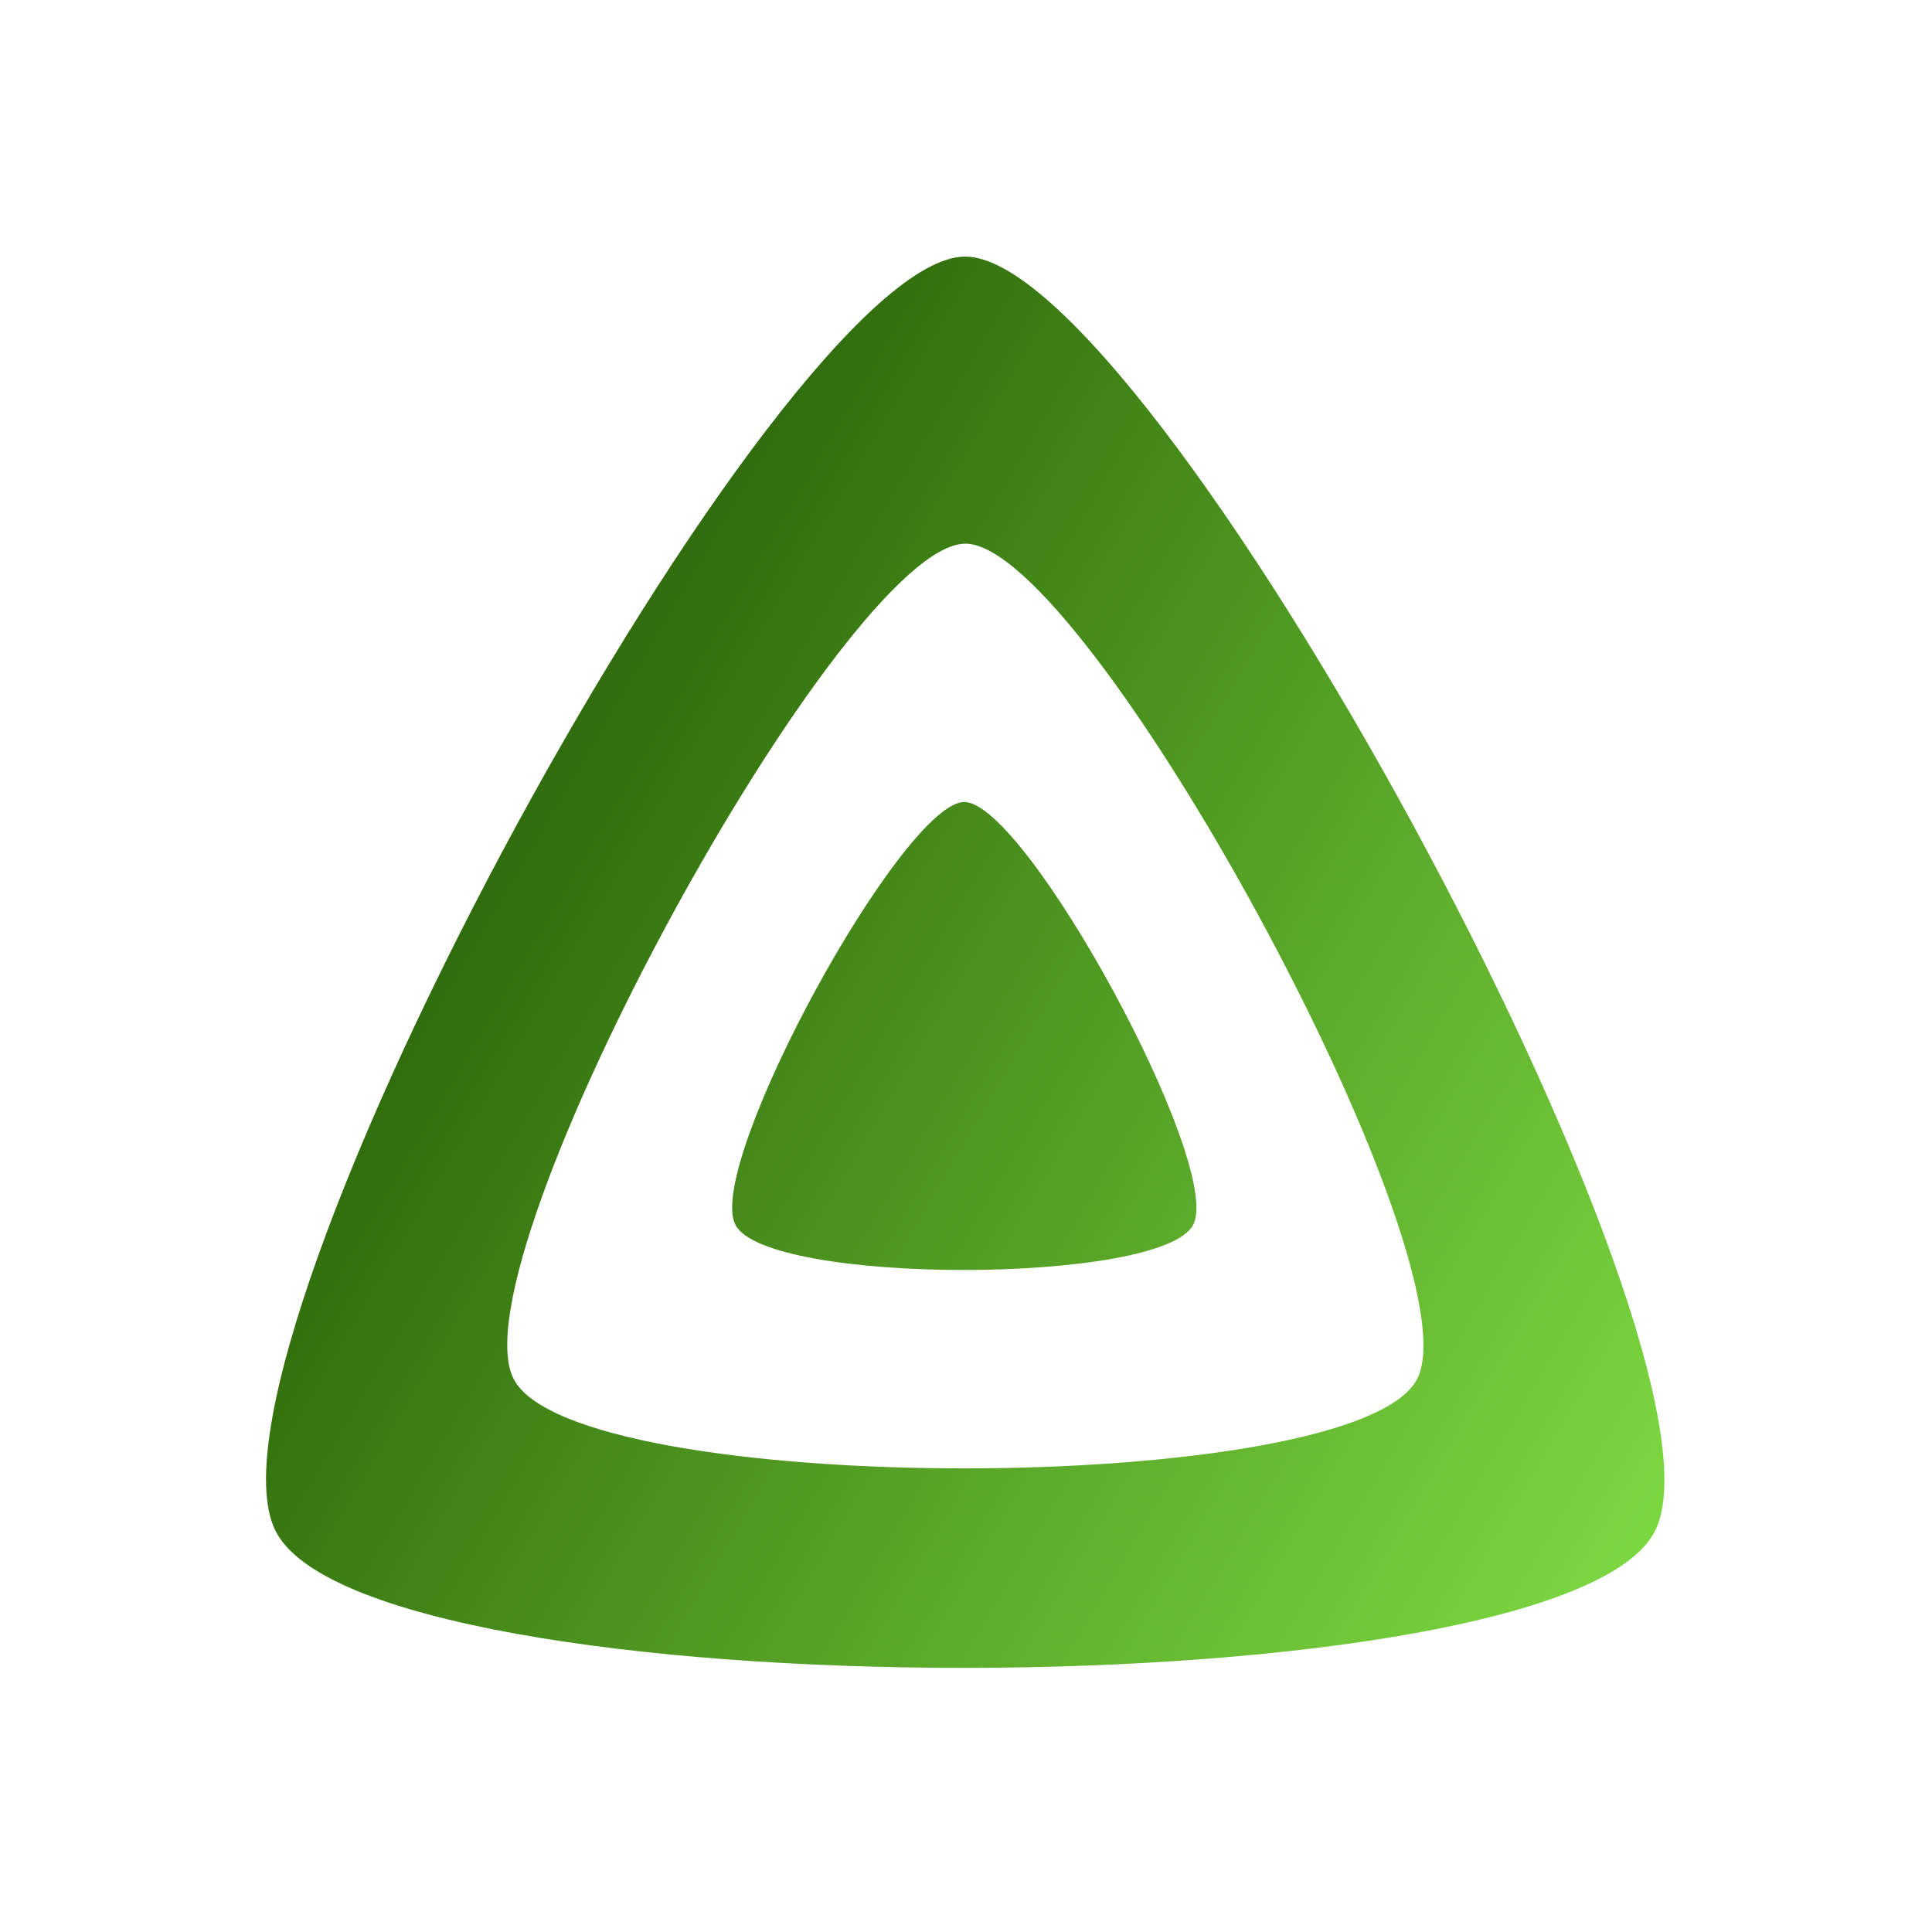
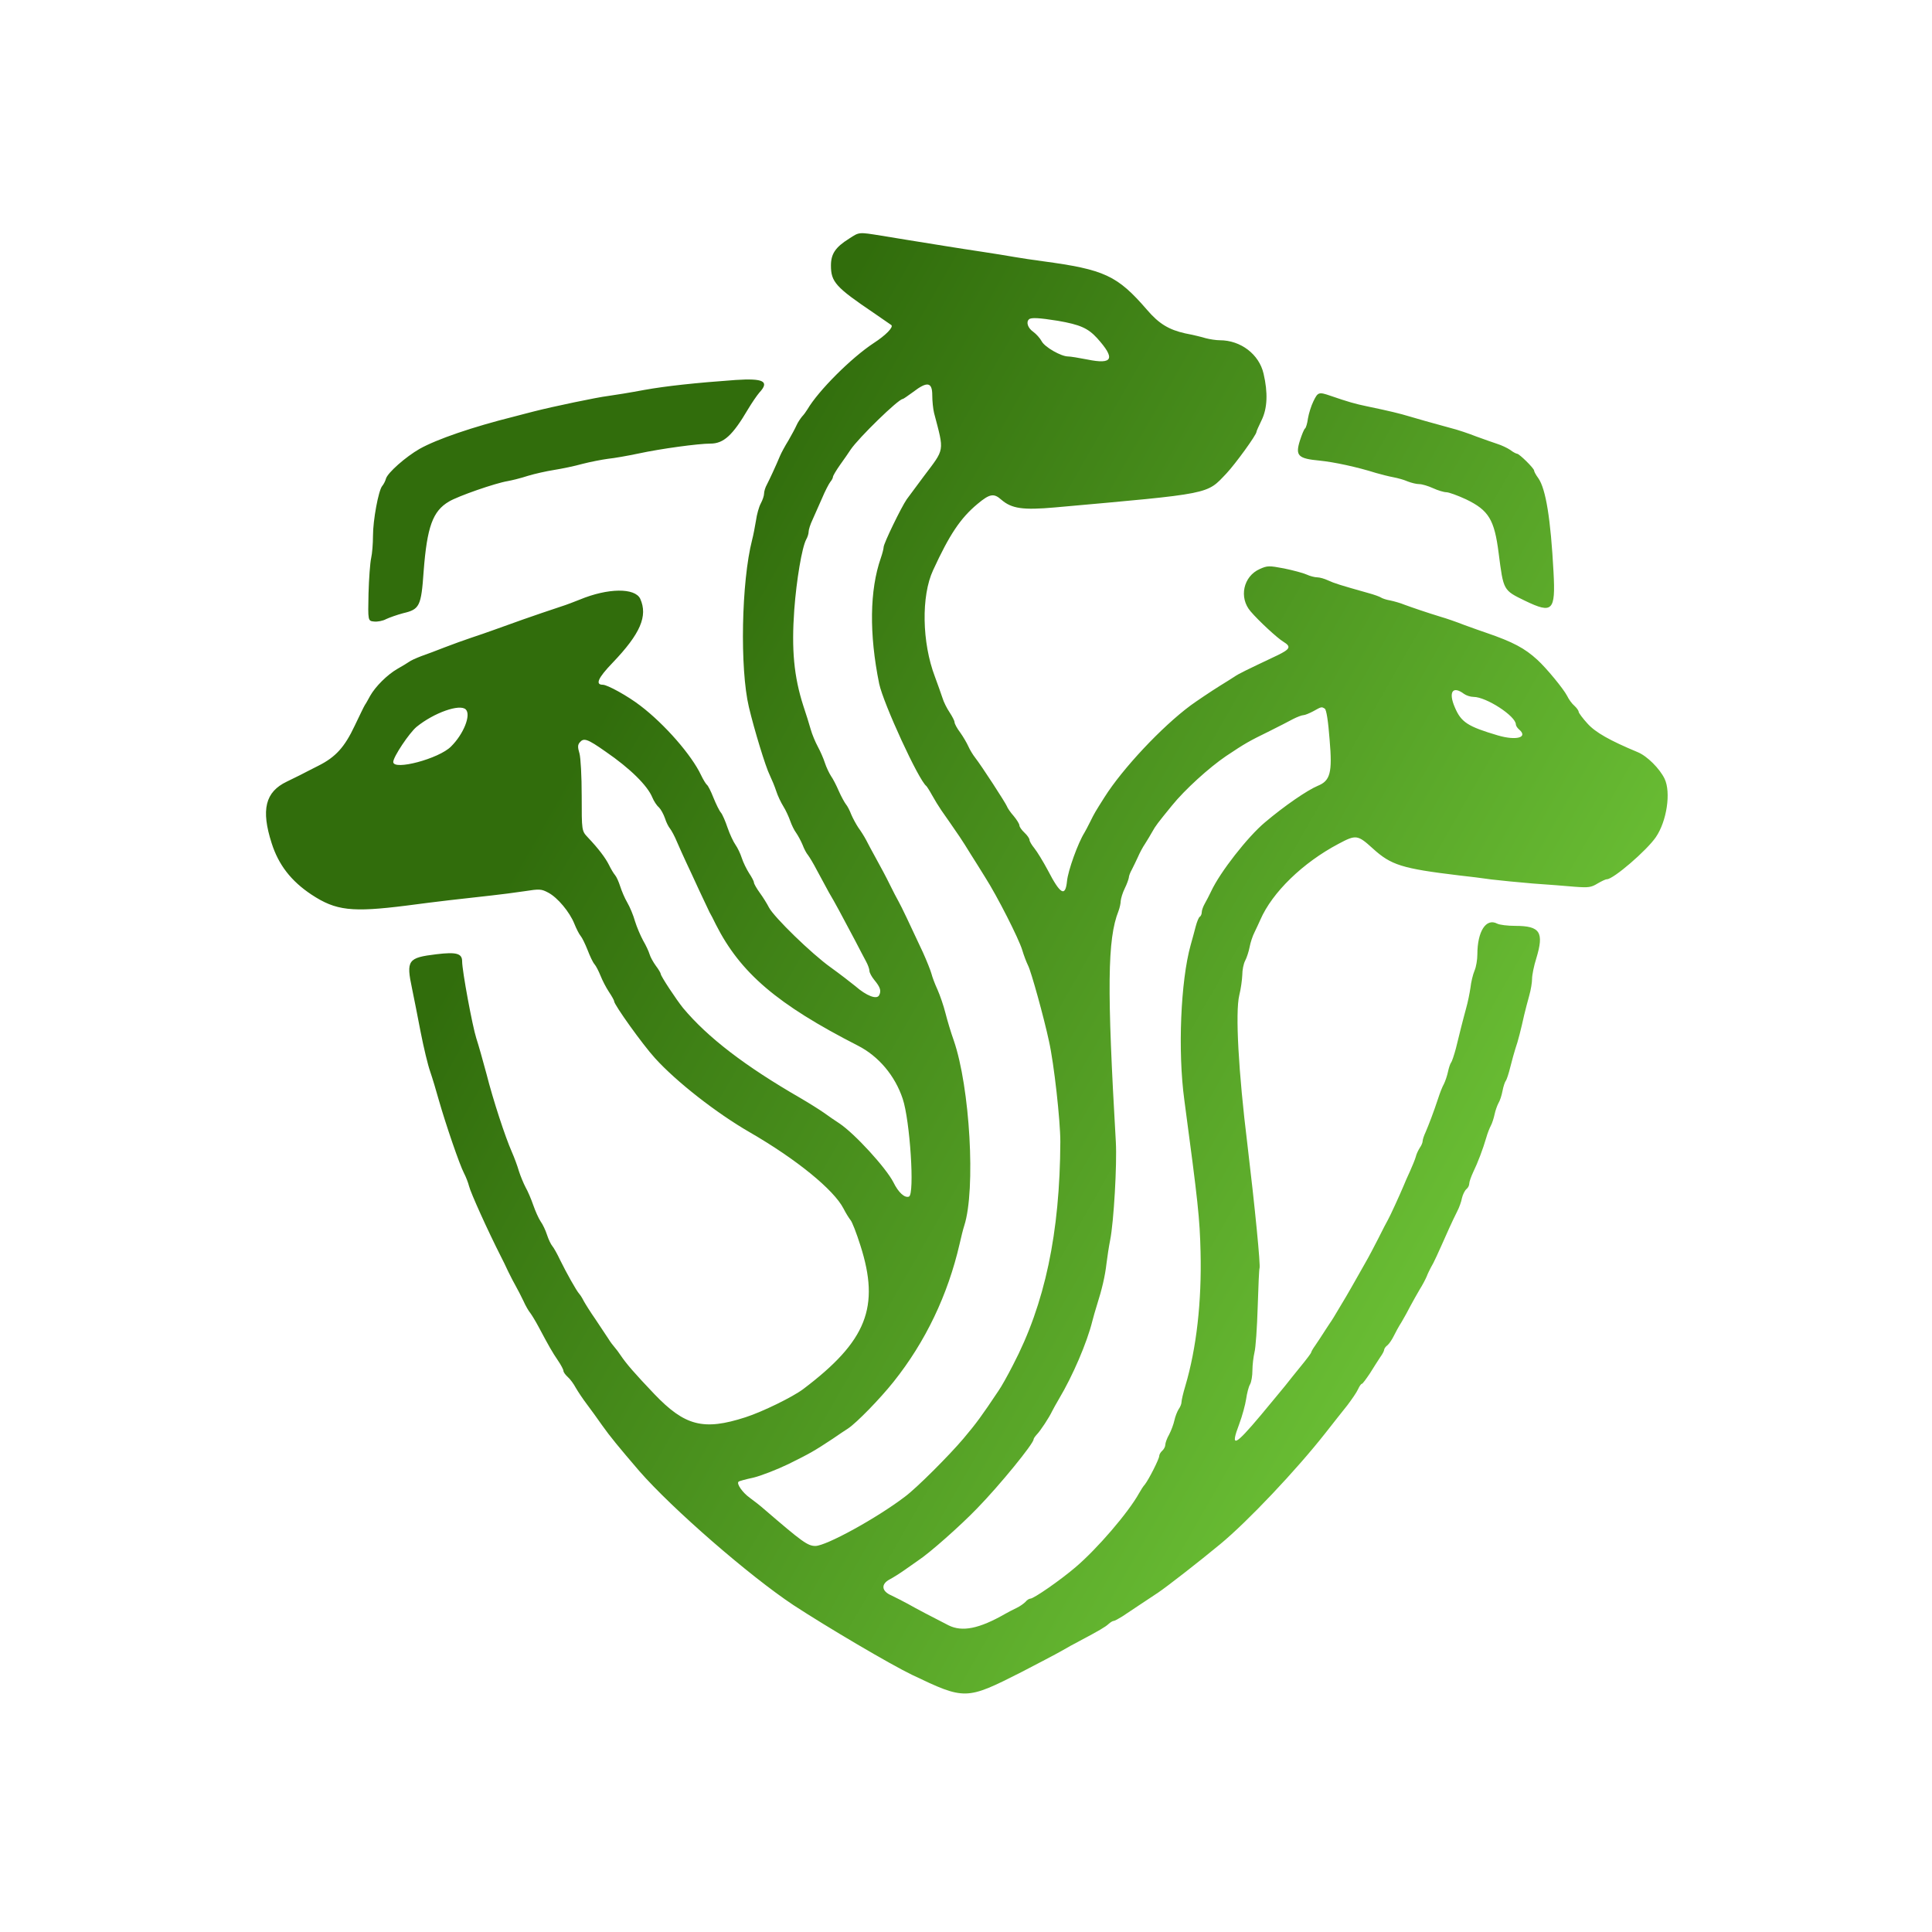
<svg xmlns="http://www.w3.org/2000/svg" width="1024px" height="1024px" viewBox="0 0 1024 1024" version="1.1">
  <defs>
    <linearGradient x1="19.253%" y1="40.826%" x2="100.659%" y2="88.697%" id="glyph-gradient">
      <stop stop-color="#316D0C" offset="0%" />
      <stop stop-color="#7CD841" offset="100%" />
    </linearGradient>
  </defs>
-   <path d="M511.582,136 C609.712,136 924.915,714.817 877.299,811.251 C829.684,907.686 194.101,908.811 145.96,811.251 C97.819,713.692 413.548,136 511.582,136 Z M511.678,288.156 C447.42,288.156 240.555,666.678 272.102,730.598 C303.649,794.518 720.072,793.811 751.269,730.598 C782.466,667.369 575.935,288.156 511.678,288.156 Z M511.11,425.091 C543.724,425.107 648.323,617.009 632.518,648.998 C616.713,680.987 405.682,681.341 389.701,648.998 C373.721,616.656 478.543,425.091 511.11,425.091 Z" fill="url(#glyph-gradient)" />
+   <path d="M449.97,126.53C442.78,131.04 440.42,134.59 440.42,140.71C440.42,149.41 442.89,152.20 463.08,165.84C468.02,169.28 472.21,172.18 472.42,172.29C473.71,173.36 469.41,177.76 463.08,181.84C451.16,189.68 433.76,207.08 427.96,216.96C427.31,218.04 426.02,219.86 425.06,220.83C424.20,221.91 422.80,223.95 422.16,225.45C421.51,226.95 419.58,230.50 417.86,233.50C416.04,236.40 414.10,240.06 413.46,241.56C411.31,246.72 407.98,253.91 406.48,256.81C405.62,258.31 404.97,260.46 404.97,261.64C404.97,262.72 404.22,264.97 403.25,266.80C402.29,268.52 401.11,272.71 400.68,275.93C400.14,279.15 399.28,283.77 398.64,286.13C392.94,308.36 392.08,354.23 396.92,374.74C399.71,386.55 405.83,406.64 407.98,410.83C409.05,413.08 410.67,416.95 411.42,419.31C412.17,421.67 413.89,425.33 415.18,427.37C416.47,429.41 418.08,432.95 418.83,435.10C419.58,437.25 420.98,440.15 422.05,441.54C423.02,442.94 424.52,445.73 425.38,447.77C426.13,449.81 427.42,452.28 428.28,453.25C429.03,454.22 431.18,457.76 433.01,461.31C434.83,464.74 437.73,470.01 439.34,473.01C442.67,478.60 445.79,484.50 453.09,498.25C455.35,502.66 458.03,507.70 459.00,509.53C459.96,511.25 460.82,513.61 460.82,514.58C460.82,515.54 462.00,517.69 463.40,519.41C466.62,523.28 467.16,525.21 465.98,527.47C464.80,529.94 459.32,527.90 453.30,522.63C451.05,520.81 445.25,516.30 440.31,512.75C430.21,505.56 410.24,486.12 407.55,480.96C406.58,479.03 404.44,475.59 402.72,473.23C401.00,470.86 399.60,468.39 399.60,467.75C399.60,467.11 398.42,464.85 397.03,462.81C395.74,460.77 393.91,457.12 393.16,454.75C392.41,452.39 390.90,449.28 389.83,447.77C388.76,446.27 386.82,442.19 385.64,438.75C384.46,435.21 382.85,431.56 382.10,430.70C381.24,429.73 379.52,426.19 378.12,422.75C376.83,419.42 375.22,416.30 374.69,415.98C374.15,415.55 372.75,413.30 371.57,410.83C366.63,400.30 352.35,383.87 339.35,373.99C332.80,368.94 321.95,362.93 319.48,362.93C315.40,362.93 316.90,359.38 324.64,351.33C339.46,335.86 343.43,326.52 339.35,317.39C336.56,311.48 322.27,311.59 307.24,317.82C304.55,318.89 300.15,320.61 297.36,321.47C294.46,322.43 289.94,323.94 287.15,324.90C282.32,326.52 274.05,329.42 261.59,333.93C258.69,335.00 253.32,336.83 249.78,338.01C246.23,339.19 240.00,341.44 235.81,343.06C231.73,344.67 226.04,346.81 223.25,347.78C220.46,348.86 217.56,350.14 216.80,350.79C216.05,351.33 213.26,353.04 210.57,354.55C205.20,357.66 198.97,363.89 196.18,368.83C195.22,370.55 194.03,372.81 193.39,373.67C192.85,374.52 190.49,379.47 188.02,384.62C182.65,396.01 177.92,401.27 168.69,405.89C164.82,407.82 160.52,410.07 159.02,410.83C157.52,411.58 154.40,413.08 152.04,414.26C140.55,419.74 138.29,429.19 143.98,446.91C147.64,458.41 154.30,467.00 165.14,474.19C178.03,482.68 186.41,483.65 215.41,479.99C232.38,477.74 243.87,476.45 260.52,474.62C265.24,474.09 273.08,473.12 277.92,472.37C286.08,471.08 286.94,471.19 290.59,473.12C295.53,475.70 301.97,483.43 304.44,489.66C305.52,492.35 307.02,495.25 307.77,496.10C308.53,496.96 310.14,500.29 311.43,503.52C312.61,506.63 314.22,510.07 315.08,511.03C315.94,512.00 317.33,514.79 318.30,517.16C319.27,519.63 321.20,523.38 322.70,525.64C324.21,527.90 325.50,530.15 325.50,530.69C325.50,532.51 340.53,553.56 347.19,560.87C358.47,573.33 379.73,589.97 397.46,600.18C422.16,614.46 441.92,630.57 447.08,640.56C448.26,642.92 449.97,645.61 450.73,646.58C451.59,647.43 453.95,653.56 455.99,660.00C466.51,692.76 459.43,710.80 425.70,736.26C420.12,740.45 404.11,748.29 395.09,751.19C372.86,758.38 362.98,755.80 346.76,738.83C336.24,727.77 332.05,722.94 328.93,718.32C327.97,716.82 326.46,714.88 325.71,714.02C324.96,713.17 323.45,711.23 322.49,709.62C321.52,708.12 318.41,703.50 315.72,699.42C312.93,695.44 310.14,690.93 309.38,689.54C308.63,688.03 307.56,686.31 307.02,685.78C305.41,683.95 300.15,674.50 296.93,667.95C295.42,664.73 293.49,661.29 292.74,660.43C291.99,659.57 290.70,656.89 289.94,654.52C289.19,652.16 287.69,648.94 286.51,647.33C285.43,645.72 283.72,641.85 282.64,638.74C281.57,635.62 279.74,631.32 278.56,629.28C277.49,627.24 275.88,623.38 275.02,620.69C274.26,618.01 272.55,613.39 271.26,610.49C267.71,602.43 261.38,583.10 257.83,569.14C256.01,562.37 253.64,553.89 252.46,550.34C250.42,544.01 244.94,514.58 244.94,509.53C244.94,505.34 241.94,504.48 231.30,505.77C216.16,507.60 215.19,508.89 218.41,524.03C219.27,528.43 221.42,538.74 222.93,546.91C224.54,555.18 226.79,564.52 227.97,567.85C229.15,571.29 231.20,578.05 232.59,583.10C236.24,595.88 243.55,617.25 245.91,621.77C246.98,623.81 248.17,626.92 248.59,628.64C249.45,632.18 258.37,651.95 265.67,666.34C266.32,667.52 267.93,670.85 269.32,673.86C270.72,676.76 272.65,680.41 273.51,681.91C274.37,683.41 276.09,686.74 277.38,689.43C278.56,692.11 280.28,695.01 281.03,695.87C281.78,696.84 283.82,700.17 285.54,703.39C290.91,713.49 292.74,716.71 295.74,721.11C297.36,723.48 298.64,725.95 298.64,726.59C298.64,727.24 299.61,728.63 300.90,729.81C302.19,730.89 304.12,733.57 305.20,735.61C306.38,737.65 308.96,741.52 311.00,744.20C313.04,746.89 316.69,751.94 319.16,755.48C323.35,761.39 327.86,766.87 338.81,779.65C356.32,799.73 397.24,835.28 420.55,850.75C438.27,862.35 471.99,882.22 483.38,887.69C511.52,901.12 512.05,901.12 541.48,886.19C550.40,881.57 559.85,876.63 562.64,875.02C565.43,873.41 569.62,871.05 571.98,869.87C582.51,864.28 585.84,862.35 587.56,860.74C588.52,859.88 589.71,859.13 590.24,859.13C590.78,859.13 592.93,857.94 594.97,856.66C598.41,854.29 607.32,848.49 613.87,844.09C618.49,840.97 635.35,827.87 646.63,818.53C661.24,806.50 687.12,779.11 702.48,759.56C706.56,754.41 711.82,747.64 714.19,744.74C716.44,741.73 719.02,738.08 719.77,736.36C720.52,734.75 721.38,733.46 721.81,733.46C722.24,733.46 724.07,730.89 726.11,727.88C728.04,724.76 730.51,720.90 731.58,719.29C732.77,717.68 733.63,715.96 733.63,715.42C733.63,714.88 734.38,713.70 735.45,712.95C736.42,712.09 737.81,709.94 738.67,708.22C739.53,706.40 741.36,703.07 742.86,700.71C744.26,698.34 746.41,694.48 747.59,692.11C748.88,689.75 751.02,685.88 752.42,683.52C753.92,681.16 755.54,678.04 756.18,676.54C756.72,675.04 757.79,673.00 758.33,671.92C760.05,669.02 761.55,665.69 768.10,650.98C769.39,648.19 771.22,644.21 772.29,642.17C773.36,640.13 774.55,636.91 774.87,634.98C775.30,633.15 776.37,631.00 777.23,630.25C778.09,629.61 778.73,628.32 778.73,627.35C778.73,626.38 779.70,623.70 780.78,621.34C783.25,616.29 785.93,609.20 787.76,602.97C788.40,600.61 789.58,597.71 790.23,596.53C790.87,595.34 791.73,592.66 792.16,590.62C792.59,588.58 793.56,585.89 794.20,584.71C794.95,583.53 795.92,580.63 796.35,578.27C796.78,575.90 797.64,573.43 798.07,572.90C798.60,572.25 799.68,568.92 800.54,565.38C801.40,561.83 802.69,557.43 803.22,555.71C804.51,552.17 806.23,545.29 807.84,537.99C808.49,535.31 809.67,530.69 810.53,527.68C811.39,524.67 812.03,520.70 812.03,518.77C812.03,516.83 813.00,511.89 814.28,507.92C818.47,494.06 816.33,490.73 803.12,490.73C799.03,490.73 794.85,490.20 793.56,489.55C787.65,486.44 783.03,493.63 783.03,505.88C783.03,508.56 782.39,512.54 781.53,514.47C780.67,516.51 779.70,520.48 779.38,523.49C778.95,526.39 777.98,531.23 777.12,534.23C776.37,537.13 775.08,541.75 774.44,544.44C773.79,547.12 772.51,552.17 771.65,555.71C770.68,559.26 769.61,562.59 769.07,563.23C768.64,563.77 767.89,566.02 767.46,568.06C767.03,570.10 766.06,573.00 765.31,574.51C764.45,576.01 763.16,579.34 762.30,582.03C759.83,589.54 757.25,596.20 755.64,599.96C754.78,601.79 754.03,603.94 754.03,604.80C754.03,605.55 753.39,607.16 752.53,608.34C751.78,609.52 750.70,611.67 750.38,613.17C749.95,614.68 748.55,618.01 747.37,620.69C746.08,623.38 744.58,626.92 743.83,628.75C741.79,633.58 736.74,644.64 735.67,646.47C735.13,647.33 732.77,651.95 730.40,656.67C727.93,661.40 725.57,666.02 725.03,666.87C724.50,667.73 722.24,671.82 719.99,675.79C717.73,679.76 714.83,684.92 713.54,687.07C712.25,689.21 710.10,692.76 708.92,694.80C707.74,696.84 705.92,699.85 704.84,701.35C703.87,702.85 702.05,705.54 700.98,707.26C699.90,708.98 698.08,711.66 697.00,713.27C695.82,714.88 694.96,716.49 694.96,716.82C694.96,717.14 692.49,720.47 689.48,724.12C686.48,727.77 682.82,732.39 681.21,734.43C679.60,736.36 673.80,743.45 668.32,750.00C654.36,766.65 651.89,767.73 656.83,754.73C658.44,750.43 660.05,744.42 660.48,741.52C660.91,738.51 661.77,735.08 662.52,733.79C663.28,732.50 663.81,729.17 663.81,726.27C663.81,723.48 664.35,719.18 664.89,716.82C665.53,714.45 666.28,703.61 666.61,692.65C666.93,681.80 667.36,672.57 667.57,672.24C668.22,671.17 665.10,639.49 661.13,606.41C656.40,568.06 654.68,536.60 656.83,527.57C657.69,524.14 658.34,519.30 658.44,516.73C658.44,514.15 659.09,510.82 659.95,509.21C660.81,507.60 661.88,504.27 662.31,502.01C662.74,499.65 663.92,496.00 665.00,493.96C665.96,491.92 667.36,489.02 668.00,487.51C674.34,472.91 690.56,457.22 709.46,447.24C718.70,442.30 719.56,442.40 727.61,449.71C737.28,458.51 742.97,460.34 773.36,463.99C778.41,464.53 786.15,465.49 790.55,466.14C794.95,466.68 804.94,467.64 812.57,468.29C820.30,468.82 830.18,469.58 834.80,470.01C841.99,470.54 843.39,470.33 846.72,468.29C848.76,467.11 850.91,466.03 851.66,466.03C855.10,466.03 872.82,450.78 877.65,443.69C883.45,435.21 885.71,419.96 882.27,412.76C879.69,407.39 873.03,400.73 868.09,398.69C853.16,392.46 845.54,388.16 841.35,383.44C838.88,380.75 836.84,377.96 836.73,377.32C836.73,376.67 835.77,375.28 834.48,374.09C833.19,373.02 831.47,370.66 830.61,368.83C828.68,365.07 819.55,354.01 814.82,349.71C808.16,343.59 801.93,340.26 787.86,335.43C785.50,334.68 780.24,332.74 776.05,331.24C771.97,329.63 766.38,327.70 763.70,326.95C755.97,324.58 748.45,322.00 744.37,320.50C742.33,319.64 738.89,318.68 736.85,318.25C734.81,317.92 732.66,317.17 732.01,316.74C731.48,316.31 728.26,315.13 725.03,314.27C710.53,310.19 707.10,309.12 703.87,307.61C702.05,306.75 699.47,306.00 698.18,306.00C696.89,306.00 694.32,305.36 692.49,304.50C690.56,303.64 685.19,302.24 680.57,301.28C672.62,299.77 671.76,299.77 667.68,301.60C658.98,305.46 656.51,316.74 662.85,324.05C667.04,328.99 677.13,338.33 680.25,340.16C684.44,342.73 683.90,344.02 677.02,347.35C660.27,355.30 656.62,357.02 654.15,358.74C652.64,359.70 649.31,361.85 646.63,363.46C642.12,366.25 633.53,372.05 631.06,373.88C615.70,385.26 594.97,407.39 585.41,422.53C580.58,430.16 580.04,431.02 577.89,435.42C576.71,437.78 575.31,440.47 574.78,441.33C571.34,446.81 566.08,461.41 565.54,467.00C564.68,475.59 562.00,474.09 555.34,461.20C552.87,456.58 549.64,451.32 548.25,449.60C546.85,447.88 545.67,445.95 545.67,445.20C545.67,444.44 544.49,442.73 542.99,441.33C541.48,439.93 540.30,438.21 540.30,437.46C540.30,436.71 538.90,434.46 537.29,432.52C535.57,430.59 533.96,428.23 533.64,427.26C532.89,425.43 520.32,405.99 516.78,401.48C515.60,399.98 513.99,397.29 513.24,395.58C512.48,393.86 510.55,390.53 508.94,388.27C507.22,386.02 505.93,383.55 505.93,382.79C505.93,382.04 504.75,379.79 503.35,377.64C501.96,375.60 500.13,372.05 499.49,369.80C498.74,367.44 496.91,362.50 495.51,358.63C488.64,340.59 488.21,315.88 494.55,302.24C503.25,283.34 509.05,274.64 518.07,267.12C524.62,261.64 526.77,261.32 530.74,264.87C536.22,269.59 542.13,270.45 559.10,268.95C642.98,261.43 639.33,262.18 650.07,250.90C654.79,245.86 665.96,230.50 665.96,228.89C665.96,228.46 667.25,225.66 668.65,222.76C671.76,216.43 672.08,208.16 669.72,198.06C667.36,187.75 657.58,180.34 646.52,180.34C644.48,180.34 641.15,179.80 639.11,179.27C637.07,178.62 632.13,177.44 628.16,176.69C619.56,174.76 614.30,171.64 607.96,164.23C592.18,145.97 585.41,142.86 552.65,138.45C547.93,137.81 541.16,136.84 537.62,136.20C534.07,135.55 526.55,134.37 520.97,133.51C515.38,132.65 506.68,131.36 501.64,130.51C481.66,127.28 476.07,126.42 467.16,124.92C455.02,122.99 455.56,122.88 449.97,126.53ZM560.71,170.03C572.41,172.07 576.60,173.90 581.44,179.16C591.32,190.11 589.92,193.34 576.28,190.54C571.88,189.68 567.37,188.93 566.08,188.93C562.43,188.93 553.73,183.99 552.11,180.88C551.26,179.27 549.22,177.01 547.60,175.83C544.81,173.90 543.74,170.78 545.35,169.28C546.42,168.20 550.61,168.42 560.71,170.03ZM494.12,209.45C494.12,212.56 494.55,216.75 495.08,218.90C500.56,239.84 500.88,237.48 489.50,252.62C485.85,257.56 481.87,262.93 480.58,264.65C477.68,268.84 468.34,288.07 468.34,290.00C468.34,290.75 467.70,293.33 466.84,295.80C460.93,312.77 460.61,335.97 465.98,362.39C468.23,372.91 486.92,413.62 491.00,416.63C491.32,416.95 492.72,419.10 494.01,421.46C495.30,423.82 497.55,427.47 498.95,429.51C501.85,433.60 504.64,437.68 508.62,443.48C510.01,445.52 512.59,449.60 514.42,452.61C516.24,455.51 519.79,461.09 522.15,464.96C528.59,475.05 539.98,497.50 541.80,503.52C542.66,506.42 544.06,510.07 544.92,511.79C546.53,514.90 553.30,539.28 555.98,551.85C558.67,563.77 562.00,593.95 562.00,605.12C561.78,653.56 553.83,691.15 536.86,723.58C534.07,729.06 530.63,735.18 529.24,737.12C520.22,750.65 517.53,754.30 510.66,762.46C503.03,771.48 485.85,788.67 479.62,793.29C464.69,804.67 437.84,819.39 432.15,819.39C428.06,819.39 425.06,817.13 405.08,799.95C403.15,798.23 399.60,795.44 397.35,793.82C393.59,791.14 390.26,786.41 391.44,785.34C391.66,785.02 395.20,784.05 399.28,783.19C403.25,782.23 411.63,779.00 417.86,776.00C429.35,770.30 431.29,769.23 441.38,762.57C444.50,760.42 448.15,757.95 449.55,757.09C454.16,753.98 466.41,741.41 473.60,732.39C490.57,711.12 502.39,686.31 508.62,659.25C509.37,655.92 510.44,651.52 511.09,649.58C517.21,630.47 514.09,576.23 505.50,551.42C504.00,547.23 502.07,540.78 501.10,536.92C500.13,533.05 498.20,527.47 496.91,524.57C495.51,521.56 494.12,517.80 493.69,516.08C493.26,514.47 491.22,509.31 489.18,504.80C482.09,489.55 477.79,480.53 476.29,477.85C475.43,476.34 473.28,472.26 471.56,468.72C469.84,465.17 466.62,459.16 464.47,455.29C462.33,451.42 459.86,446.81 459.00,445.09C458.03,443.26 456.20,440.36 454.92,438.64C453.73,436.82 452.02,433.70 451.16,431.66C450.40,429.62 449.12,427.15 448.36,426.29C447.61,425.33 445.89,422.21 444.60,419.31C443.32,416.30 441.49,412.76 440.42,411.26C439.45,409.75 437.95,406.64 437.19,404.28C436.44,401.91 434.72,398.05 433.43,395.68C432.15,393.32 430.43,389.24 429.68,386.55C428.92,383.87 427.21,378.28 425.81,374.20C420.76,358.52 419.47,344.24 420.98,323.19C422.16,307.29 425.06,290.11 427.31,285.92C428.06,284.63 428.60,282.80 428.60,281.73C428.60,280.76 429.46,277.97 430.64,275.50C431.72,273.03 433.97,267.98 435.69,264.11C437.30,260.25 439.34,256.38 440.09,255.41C440.85,254.56 441.49,253.27 441.49,252.73C441.49,252.19 443.21,249.29 445.25,246.39C447.40,243.39 449.87,239.84 450.83,238.34C455.02,232.11 476.18,211.49 478.44,211.49C478.76,211.49 481.23,209.77 484.02,207.73C491.43,202.04 494.12,202.47 494.12,209.45ZM775.94,367.76C777.12,368.62 779.38,369.37 780.99,369.37C787.76,369.37 803.44,379.57 803.44,383.98C803.44,384.62 804.19,385.80 805.05,386.55C810.20,390.85 803.76,392.68 793.88,389.78C777.88,385.05 774.44,382.79 771.11,374.95C767.56,366.79 769.93,363.25 775.94,367.76ZM246.88,376.03C249.78,378.93 245.69,389.13 239.04,395.68C232.70,402.13 208.43,408.57 208.43,403.85C208.43,401.16 216.91,388.49 220.78,385.26C230.01,377.75 243.76,372.91 246.88,376.03ZM702.16,375.60C703.02,376.14 703.98,382.15 704.73,392.14C706.24,409.65 705.06,413.83 698.40,416.52C692.81,418.88 680.89,427.04 670.47,435.85C661.34,443.48 646.63,462.27 641.90,472.48C640.94,474.52 639.43,477.42 638.57,478.92C637.71,480.42 636.96,482.46 636.96,483.43C636.96,484.40 636.53,485.58 635.89,485.90C635.35,486.22 634.39,488.59 633.74,491.06C633.10,493.53 631.92,497.93 631.06,500.94C625.79,519.84 624.18,557.11 627.73,583.10C635.03,637.66 635.89,645.72 636.32,663.55C636.96,689.86 634.17,714.56 628.26,734.54C627.08,738.40 626.22,742.27 626.22,743.13C626.22,744.10 625.58,745.71 624.72,746.89C623.97,748.07 622.89,750.76 622.46,752.80C622.03,754.84 620.75,758.27 619.67,760.32C618.49,762.36 617.63,764.83 617.63,765.79C617.63,766.76 616.88,768.16 616.02,768.91C615.16,769.66 614.41,770.95 614.41,771.70C614.41,773.31 608.82,784.27 606.78,786.84C606.03,787.60 604.74,789.64 603.78,791.35C598.08,801.67 581.44,821.00 570.05,830.66C562.00,837.54 547.93,847.31 546.10,847.31C545.46,847.31 544.27,848.06 543.52,849.03C542.66,849.89 540.62,851.39 538.80,852.25C536.97,853.11 534.29,854.51 532.78,855.37C518.93,863.31 510.01,865.03 502.82,861.49C493.15,856.55 485.74,852.68 481.23,850.10C478.54,848.60 474.57,846.67 472.42,845.59C467.16,843.34 466.84,839.58 471.56,837.11C473.39,836.14 476.83,833.99 479.40,832.17C481.87,830.45 485.10,828.19 486.60,827.12C492.83,823.04 509.15,808.54 517.85,799.52C529.99,787.06 547.82,765.15 547.82,762.89C547.82,762.46 548.57,761.39 549.43,760.42C551.47,758.38 556.20,751.08 557.59,748.07C558.24,746.78 559.85,743.88 561.24,741.52C568.55,729.28 576.17,711.55 578.97,700.17C579.50,698.13 580.58,694.26 581.44,691.58C584.01,683.52 585.73,676.33 586.48,669.56C586.91,666.02 587.77,660.43 588.42,657.21C590.35,647.43 592.07,617.15 591.42,605.33C586.70,523.92 586.91,497.72 592.82,482.89C593.46,481.18 594.00,478.81 594.00,477.52C594.11,476.23 594.97,473.23 596.15,470.86C597.33,468.50 598.19,465.92 598.30,465.17C598.30,464.31 599.05,462.38 599.91,460.88C600.77,459.27 602.16,456.26 603.13,454.22C603.99,452.18 605.71,448.95 606.89,447.24C608.07,445.41 609.79,442.51 610.76,440.79C612.48,437.68 613.55,436.28 621.17,426.94C627.94,418.56 640.83,406.85 649.85,400.73C660.16,393.86 661.67,393.00 673.27,387.31C677.78,385.05 683.25,382.26 685.40,381.08C687.55,380.00 690.02,379.04 690.88,379.04C691.63,379.04 693.99,378.07 696.03,376.99C700.44,374.52 700.44,374.52 702.16,375.60ZM320.98,398.37C333.98,407.28 343.22,416.41 345.79,422.75C346.55,424.57 348.05,426.94 349.23,427.90C350.31,428.98 351.70,431.56 352.45,433.70C353.10,435.85 354.39,438.32 355.14,439.18C355.89,440.15 357.61,443.26 358.79,446.16C360.08,449.17 362.23,453.90 363.62,456.90C365.02,459.80 368.13,466.57 370.60,471.94C373.07,477.20 375.54,482.46 376.08,483.54C376.73,484.61 378.23,487.51 379.41,489.98C392.41,515.65 411.85,532.30 454.70,554.21C465.66,559.79 474.36,570.10 478.44,582.35C482.30,593.73 484.88,633.04 481.77,634.22C479.51,635.08 476.18,632.08 473.50,626.60C469.52,618.87 452.98,600.82 444.93,595.45C442.78,594.06 439.02,591.48 436.66,589.76C434.19,588.04 428.71,584.60 424.31,582.03C394.88,565.06 375.12,549.91 362.01,534.23C358.47,529.83 350.20,517.37 350.20,516.19C350.20,515.76 349.02,513.72 347.62,511.89C346.22,509.96 344.72,507.27 344.29,505.77C343.86,504.27 342.36,501.04 340.85,498.47C339.46,495.89 337.52,491.38 336.56,488.26C335.70,485.15 333.87,480.75 332.48,478.38C331.08,476.02 329.47,472.15 328.72,469.79C327.97,467.43 326.78,464.74 326.03,463.88C325.28,463.02 323.78,460.55 322.81,458.51C320.88,454.65 317.23,449.81 311.53,443.80C308.31,440.36 308.31,440.36 308.31,421.89C308.31,411.15 307.77,401.70 307.13,399.33C306.16,396.11 306.16,394.82 307.24,393.53C309.38,390.96 311.21,391.49 320.98,398.37ZM389.94,201.39C368.78,202.90 352.99,204.61 341.61,206.65C334.19,208.05 325.50,209.45 322.27,209.88C316.80,210.52 293.17,215.46 283.07,218.04C280.71,218.68 275.88,219.86 272.33,220.83C250.42,226.31 231.63,232.75 222.39,237.91C215.09,242.10 205.53,250.47 204.56,253.70C204.24,254.99 203.27,256.81 202.52,257.67C200.59,260.14 197.69,275.61 197.69,283.98C197.69,288.17 197.26,293.44 196.72,295.80C196.18,298.16 195.54,306.65 195.32,314.59C195.00,329.09 195.00,329.09 198.22,329.42C200.05,329.63 202.95,329.09 204.67,328.13C206.49,327.27 210.47,325.87 213.69,325.01C222.39,322.97 223.25,321.36 224.54,302.78C226.36,279.15 229.37,270.88 237.96,265.83C242.80,262.93 262.56,256.06 269.11,254.99C271.47,254.56 276.30,253.37 279.85,252.19C283.39,251.12 289.62,249.72 293.70,249.08C297.79,248.43 304.55,247.04 308.74,245.86C312.93,244.78 319.05,243.60 322.27,243.17C325.50,242.85 332.80,241.56 338.38,240.38C350.31,237.80 370.17,235.12 376.51,235.12C383.60,235.12 388.33,230.71 396.49,216.86C398.42,213.64 401.11,209.66 402.50,208.05C407.98,202.14 404.76,200.42 389.94,201.39ZM696.14,212.67C694.96,215.03 693.67,219.22 693.24,221.80C692.92,224.38 692.17,226.74 691.74,227.06C691.20,227.38 690.02,230.28 688.95,233.61C686.48,241.56 687.98,243.06 699.47,244.14C706.99,244.89 719.13,247.47 729.33,250.69C732.01,251.44 736.10,252.52 738.46,252.94C740.82,253.37 744.26,254.34 746.19,255.20C748.12,255.95 750.81,256.60 752.31,256.60C753.71,256.60 756.93,257.56 759.51,258.74C762.09,259.93 765.31,260.89 766.60,260.89C767.89,260.89 772.61,262.61 777.02,264.65C789.05,270.45 792.05,275.39 794.31,293.11C796.89,313.09 796.67,312.77 808.38,318.46C822.88,325.44 824.49,323.83 823.41,303.42C821.91,275.07 819.33,259.17 815.36,253.48C814.07,251.76 813.10,249.94 813.10,249.40C813.10,248.22 805.26,240.49 804.08,240.49C803.65,240.49 801.93,239.63 800.43,238.45C798.82,237.37 795.81,235.98 793.77,235.33C791.73,234.69 786.68,232.86 782.49,231.36C778.41,229.75 772.61,227.81 769.61,227.06C757.04,223.62 752.10,222.23 747.05,220.72C741.68,219.11 736.85,217.93 724.50,215.35C718.27,214.06 714.51,212.99 705.16,209.77C698.93,207.62 698.50,207.84 696.14,212.67Z" fill="url(#glyph-gradient)" />
</svg>
